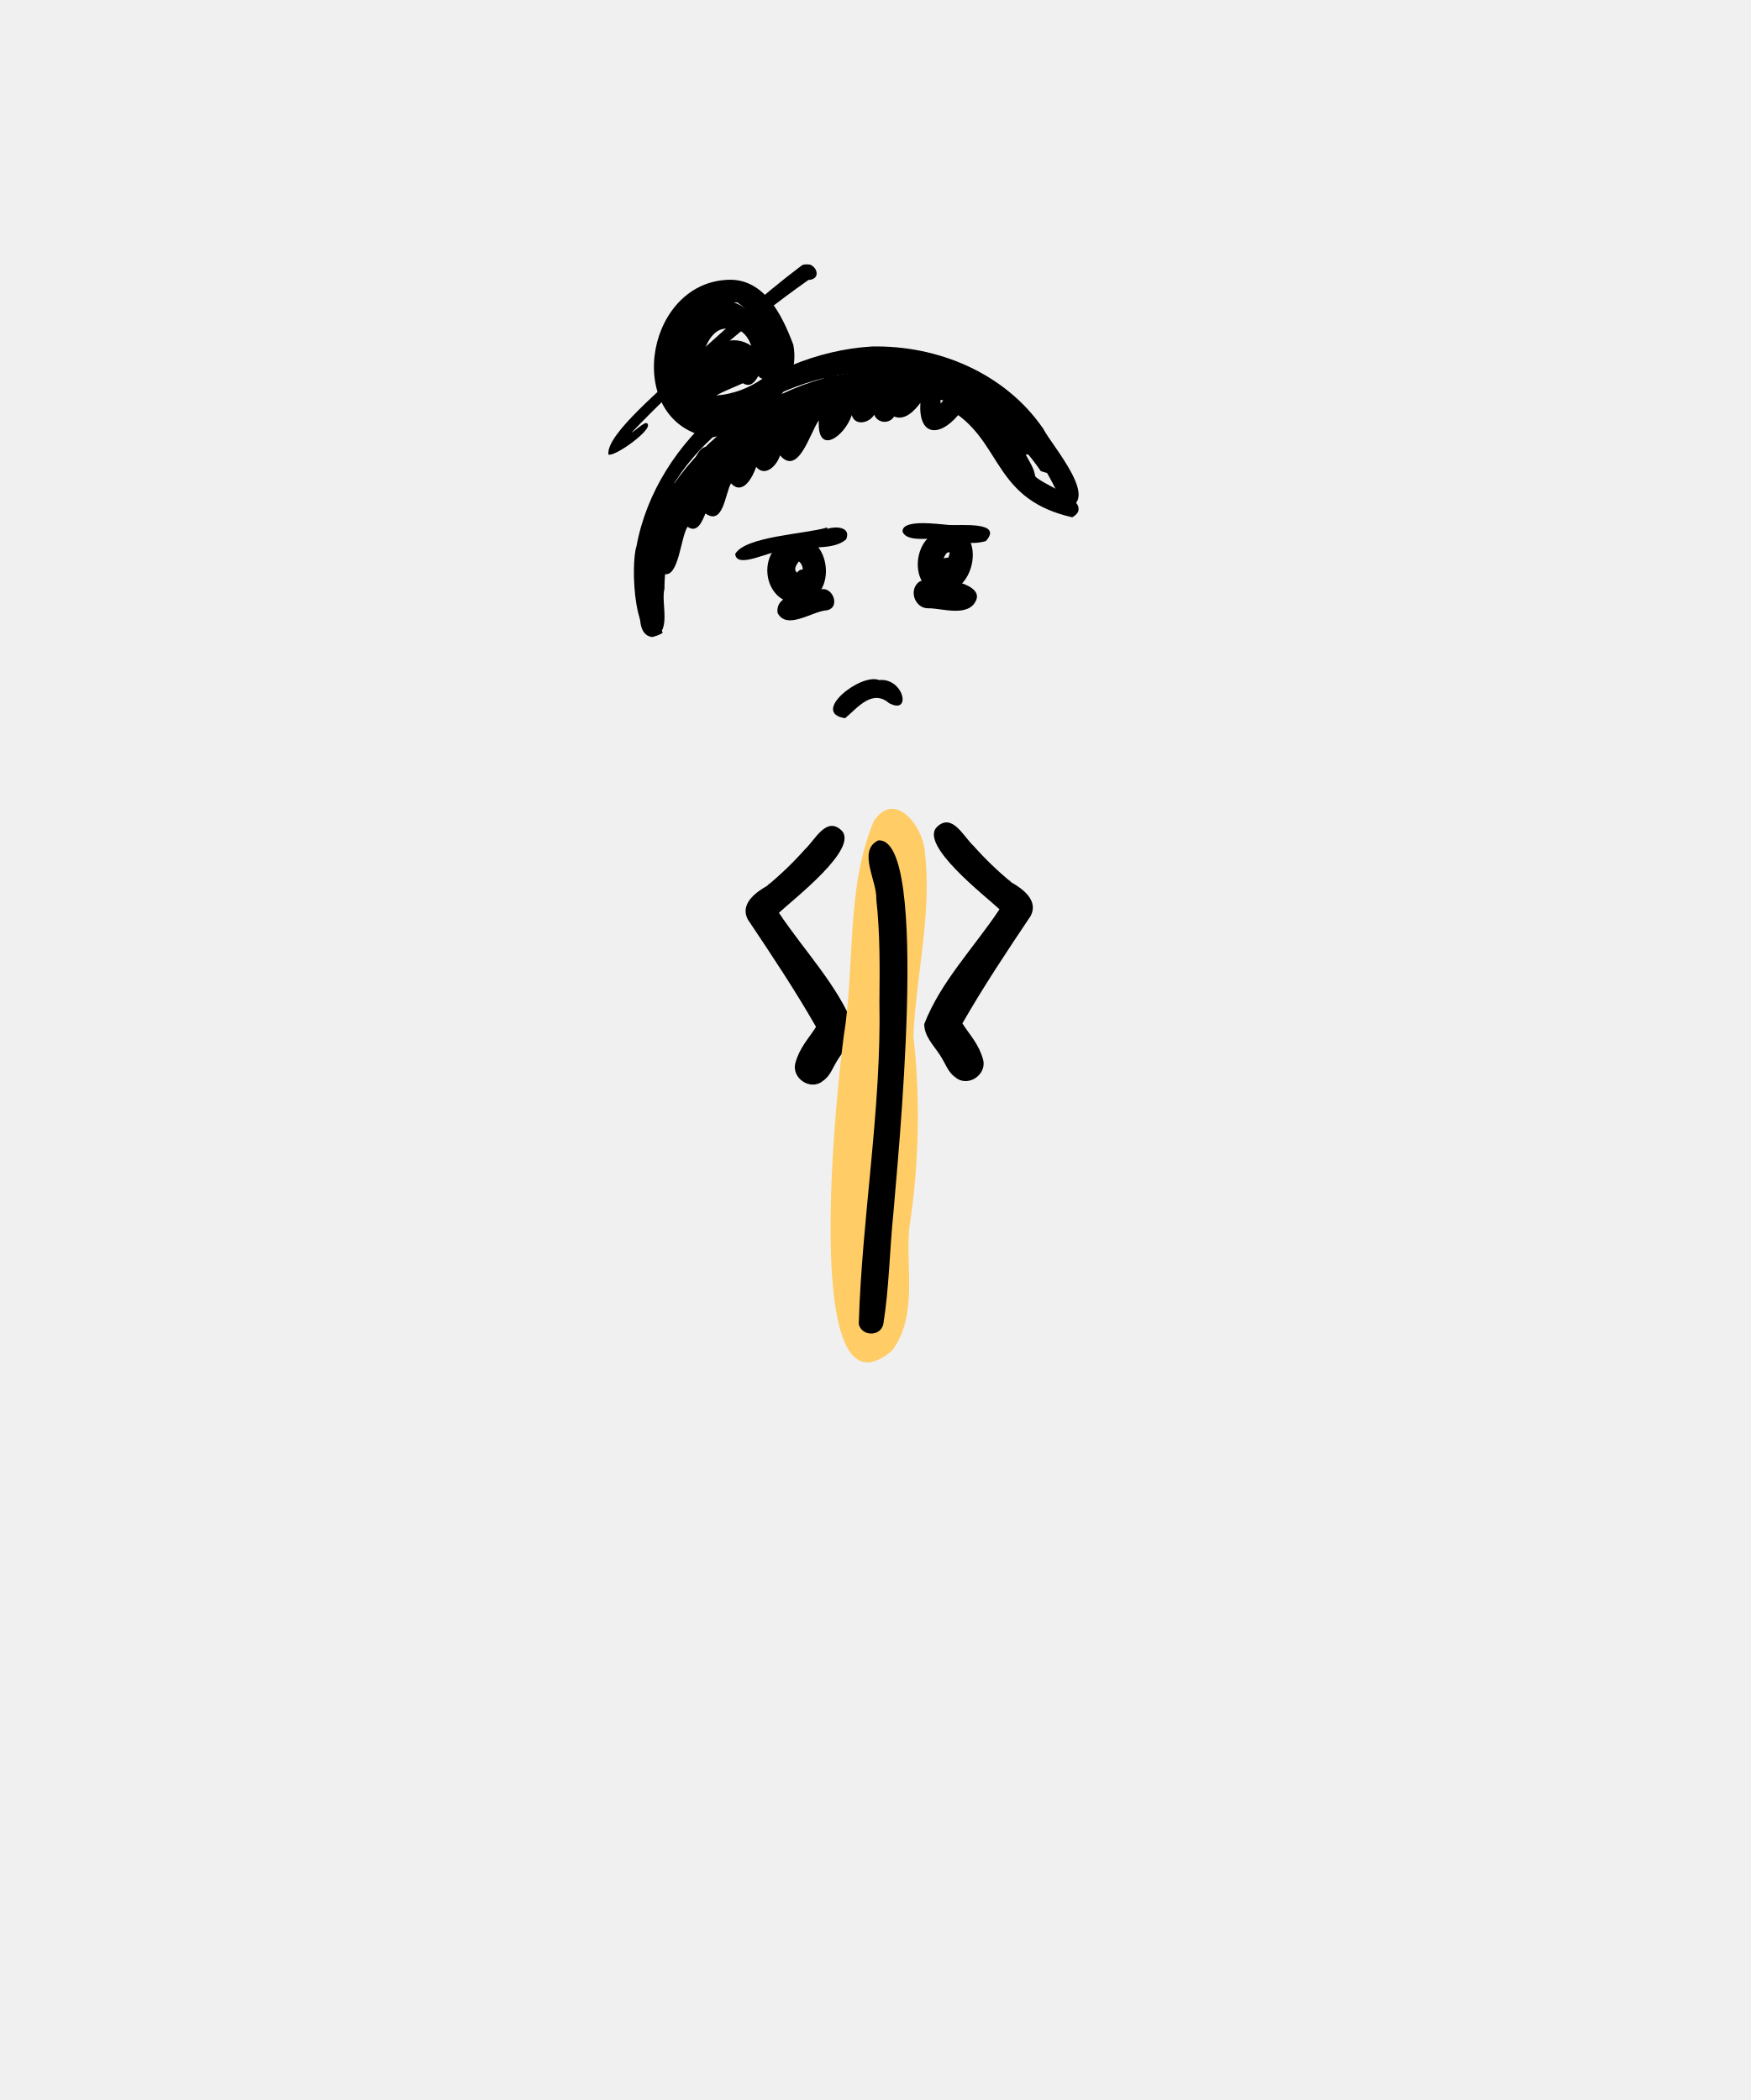
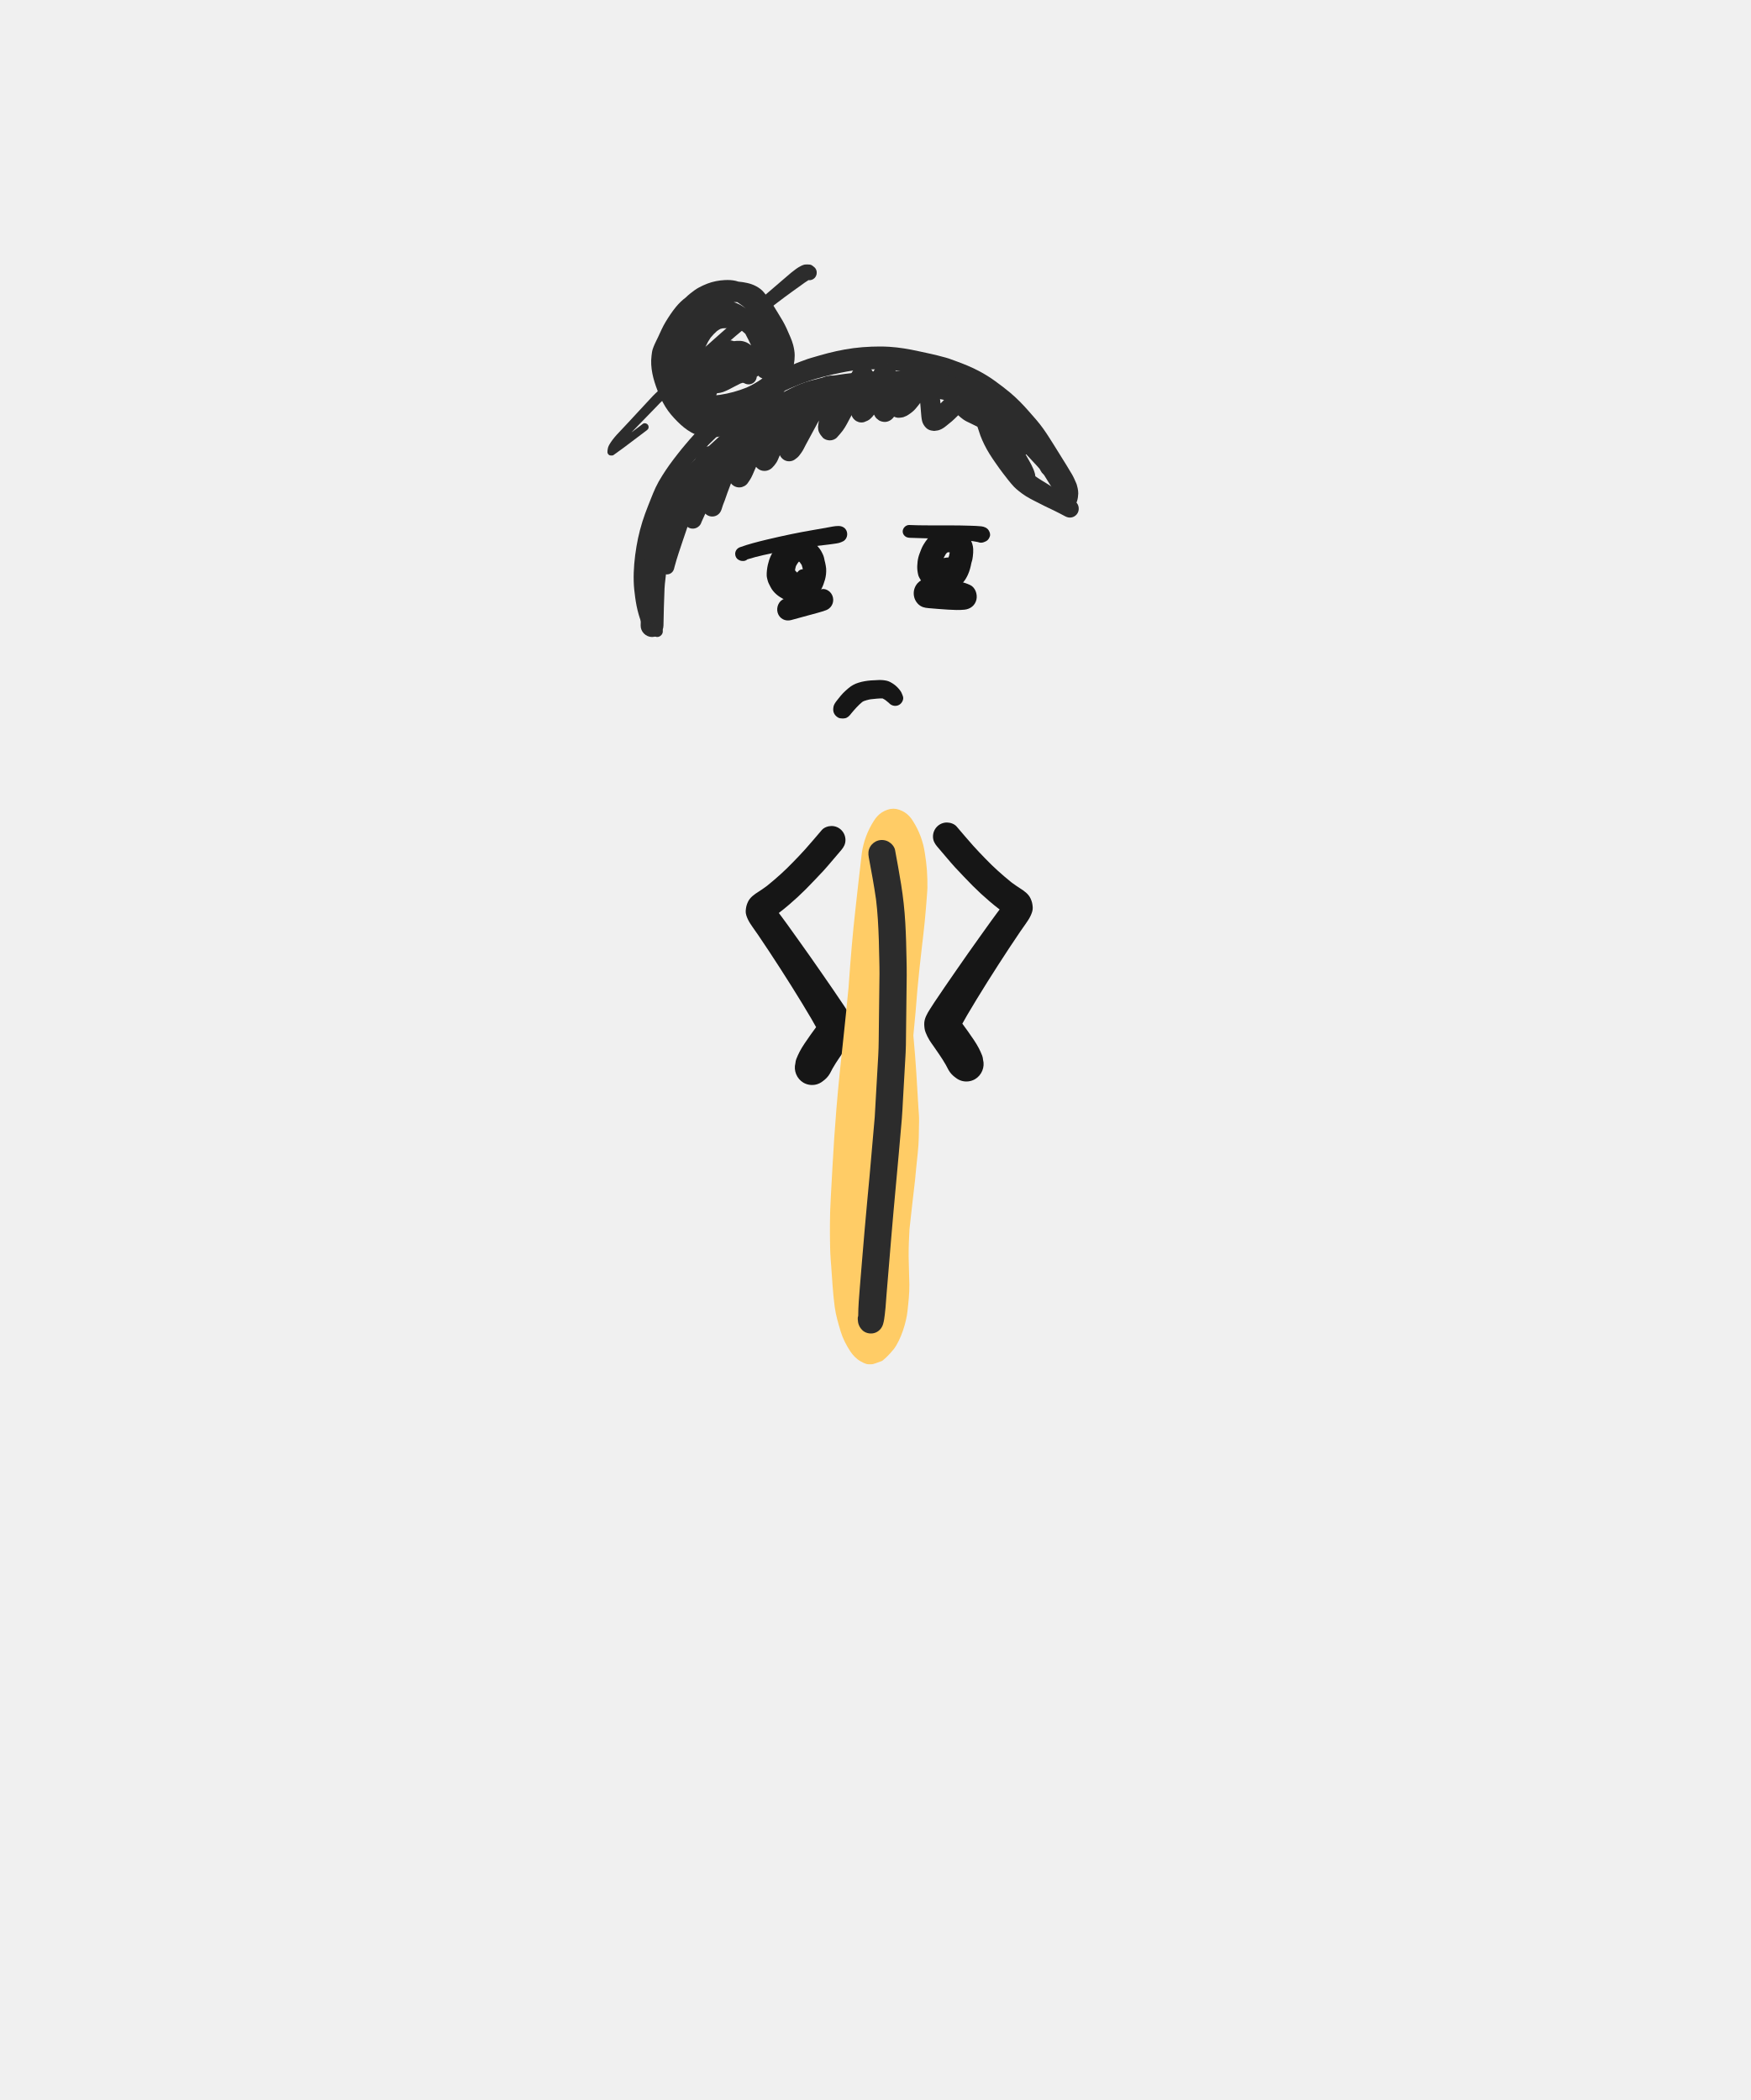
- <svg xmlns="http://www.w3.org/2000/svg" width="500" height="600" style="overflow:visible" viewBox="0 0 500 600">
-   <svg width="500" height="600" preserveAspectRatio="xMidYMin slice" style="overflow:visible" viewBox="0 0 500 600">
-     <svg width="500" height="600" style="overflow:visible">
-       <svg width="500" height="600" preserveAspectRatio="xMidYMin slice" style="overflow:visible" viewBox="0 0 500 600">
-         <svg viewBox="0 0 500 600">
-           <defs>
-             <mask id="a" width="59.8" height="54.78" x="173.5" y="75.43" maskUnits="userSpaceOnUse">
-               <path fill="#fff" fill-rule="evenodd" d="M233.3 75.5v54.7h-59.8V75.5z" />
-             </mask>
-             <mask id="b" width="123.34" height="74.56" x="184.8" y="103.68" maskUnits="userSpaceOnUse">
-               <path fill="#fff" fill-rule="evenodd" d="M308.1 103.7v74.5H184.8v-74.5z" />
-             </mask>
-           </defs>
-           <path fill-rule="evenodd" d="M251.1 194.3c-5.3-2.1-19.7 9.4-9.7 10.9 3.6-3 7.9-8.7 12.9-4l-.5-.4c6.7 3.8 4.5-7.2-2.7-6.5m6.7-42.4c1.5 3.7 10.3 1.1 13.9 2.2s6.8 1.4 9.9.5c5.1-5.7-7.4-4.4-10.4-4.6s-13.4-1.8-13.4 1.8" />
-           <path fill-rule="evenodd" d="M271 157.8h.3a8.3 8.3 0 0 1-.4 1.5l-1.4.2c.4-.6.7-1.7 1.5-1.7m-1.9-6.2c-9.4 1.7-9.6 19.4 1.5 17.5 9.4-1.9 10.5-20.7-1.5-17.5" />
-           <path fill-rule="evenodd" d="M262.1 166.6c-2.5 2.6-.5 7.3 3.1 7.2s11.7 2.8 13.7-2.5-14.4-7.4-16.8-4.7m-25.8-15.9c-6.1 1.9-23.5 2.5-26.3 7.6.5 4.5 10.2-1.2 13.5-.8h-.5l1.6-.3h2.4c4.7-1.4 11 .1 14.7-3.1 1.5-3.6-3-3.8-5.4-3Z" />
-           <path fill-rule="evenodd" d="M228.2 160.4a3 3 0 0 1 1.1 2.3 1.8 1.8 0 0 0-1.6.9c-1.2-.8-.2-2.3.5-3.2m-2-6.9c-12.2 3.9-7.3 23 5.4 17.9 7.9-4.5 4.3-19.9-5.4-17.9" />
-           <path fill-rule="evenodd" d="M234.9 168.3c-3.9 1.6-13.5.7-12.8 6.8 2.6 5 9.7-.3 13.8-.7s2.4-6.3-1-6.1" />
-           <path fill-rule="evenodd" d="M249 99c-31.1 1.9-61.5 26-67.2 57.1-1.7 4.9-.9 30.5 7.5 24.7C163 123.2 271.8 65.5 304 145.3c11.1-1.6-3.6-18-6-22.8-10.9-15.9-30.1-23.9-49-23.5" />
-           <path fill-rule="evenodd" d="M212.3 109.3a.1.1 0 0 0 .1.1h-.1m4.3-2a2 2 0 0 0 1.2.8 26.5 26.5 0 0 1-13.2 4.8c2-1.2 5.2-2.4 7.6-3.5 2.2 1.3 3.5-.4 4.4-2.1m-8.8-13.5c3.5-.6 5.7 1.8 6.8 4.9-5-3.4-10.7-.9-14.1 3.5.9-3.5 3-8.7 7.3-8.4m2.8-7.5a22 22 0 0 1 2.4 1.9 9.6 9.6 0 0 0-3.4-1.9zM207 80c-23.3 1.9-28.8 41.1-4 45 12.1-1.6 26.2-13.1 23.6-26.5-3.3-8.8-8.6-19.6-19.6-18.5" />
-           <g mask="url(#a)">
-             <path fill-rule="evenodd" d="M228.8 76C217 84.9 206 95.1 195 105c-4.4 5.1-22.1 19-21.2 24.9 2 .5 11.5-6.4 11.3-8.4s-3.3 1.4-4.7 2.1A350 350 0 0 1 230.9 80c4.8-.3 1.4-6.4-2.1-4" />
-           </g>
-           <path fill-rule="evenodd" d="M252.2 106.1c-29.2-1.6-67.5 26.4-68.4 56.9.3 4.7-3.8 18.3 2.5 19 5.8-1 2.4-9.6 3.5-13.8-.1-26.7 25-47.9 49.3-54.1 23.6-4 44.1-.2 58.2 20.5 19.4 6.8-14.5-35.5-45.1-28.5" />
-           <g mask="url(#b)">
-             <path fill-rule="evenodd" d="M295.6 125.3c.1.2.2.3.2.5s-.1-.3-.2-.5m-43.3-21.5c-1.5.2-2.3 1.4-2.9 2.6-3.5-5.3-7.3 1.6-8.8 4.9-2.6-10.3-9.5 1.3-11.4 5.6-2.2-6.5-7.9-1.1-8.8 3.3-3.5-3.2-6.5 2.1-7.5 5.1-2.3-2.7-5.5-.2-6.2 2.6a3.1 3.1 0 0 0-2.4.8c-5.7-5-7.4 8.9-9.3 12.3-5.6-14.8-9 30.8-10 33.8s-.2 4.2 2 3.2c2.1-4 1.6-9.5 2.7-14 4.2 1.1 4.7-10.5 6.7-13.5 2.8 2 4.2-1.6 5.1-3.8 5.1 3.6 5.6-5.6 7.3-8.6 3.4 3.6 6.2-1.8 7.2-4.7 2.6 3.1 6-.5 6.8-3.3 5.3 6.1 8.6-6.6 11.1-10-.6 10.2 7.3 4.8 9.4-1.5.9 3.2 5 2.3 6.4-.1a3.2 3.2 0 0 0 5.7.5c3 1.3 5.8-1.6 7.5-3.9-.6 9.4 5.3 10 10.8 3.5 12.5 9.2 10.9 24.3 32.6 29.2 7-4.2-8-8.9-10.6-11.7-.3-2.3-1.7-4.3-2.7-6.2 5.4-.1 2.7-11.6-2.1-10-1.1-1.9-3.1-3.4-5.4-2.8-1.1-2.4-4.1-4.2-6.4-2-3.6-3.7-7.1-4.2-10.4.2-.2-10.7-5.5-12.2-10.9-2.9a3.3 3.3 0 0 0-1.9-1.2c.6-2.8.6-8.2-3.6-7.4" />
-           </g>
-         </svg>
-       </svg>
-     </svg>
-     <svg width="500" height="600" style="overflow:visible">
-       <svg width="500" height="600" preserveAspectRatio="xMidYMin slice" style="overflow:visible" viewBox="0 0 500 600">
-         <svg viewBox="0 0 500 600">
-           <path fill-rule="evenodd" d="m288.1 251.4.7.5a1.8 1.8 0 0 1-.7-.5m-20.4-15.2c-5.4 5.1 13.9 19.9 17.8 23.6-7.1 10.7-16.9 20.8-21.5 32.8 0 3.4 2.6 6 4.4 8.7s2.3 5 4.5 6.5c3.5 3 9.1-.7 7.9-5.1s-3.8-7-5.9-10.3c6-10.5 12.8-20.7 19.5-30.7 2.3-4.4-2.2-7.7-5.5-9.6a97 97 0 0 1-10.8-10.4c-2.9-2.7-6.1-9.5-10.4-5.5m-47.8 16.2-.7.5a1.8 1.8 0 0 0 .7-.5m20.4-15.2c5.4 5.1-13.9 19.9-17.8 23.6 7.1 10.7 16.9 20.8 21.5 32.8 0 3.4-2.6 6-4.4 8.7s-2.3 5-4.5 6.5c-3.5 3-9.1-.7-7.9-5.1s3.8-7 5.9-10.3c-6-10.5-12.8-20.7-19.5-30.7-2.3-4.4 2.2-7.7 5.5-9.6a97 97 0 0 0 10.8-10.4c2.9-2.7 6.1-9.5 10.4-5.5" />
-           <path fill="#fc6" fill-rule="evenodd" d="M249.6 234.6c-8 19-5.3 41.3-8.6 61.5-1.5 11.1-13.1 113 13.9 89.7 7.3-10.1 3.8-23.2 4.8-34.8a207.4 207.4 0 0 0 1.2-55.1c.8-17.4 5.3-34.8 3.3-52.2-.3-7.3-8.5-18.3-14.6-9.1" />
-           <path fill-rule="evenodd" d="M250.9 240.1c-6.1 2.9-.3 11.7-.6 16.8 1.1 9.7 1 19.5.9 29.3.6 30.8-5 61.5-5.9 92.1.8 3.5 6.1 3.7 7 .1 1.7-10.5 1.8-21.3 2.9-31.9 1-13.1 10.7-107.3-4.3-106.4" />
-         </svg>
-       </svg>
-     </svg>
+ <svg xmlns="http://www.w3.org/2000/svg" xmlns:xlink="http://www.w3.org/1999/xlink" width="500" height="600" viewBox="0 0 500 600">
+   <svg width="500" height="600">
+     <defs>
+       <path id="a" d="M0 .205h54.71V60H0z" />
+       <path id="c" d="M.183.351h74.551v123.345H.183z" />
+     </defs>
+     <g fill="none" fill-rule="evenodd">
+       <g fill="#161616">
+         <path d="M251.098 194.289a45 45 0 0 0-2.34.12c-1.204.095-2.395.29-3.544.652a8 8 0 0 0-2.82 1.53q-.425.357-.834.73c-.496.45-.979.939-1.403 1.45-.39.469-.78.938-1.145 1.427-.394.531-.839 1.105-.94 1.769-.119.734-.128 1.37.27 2.038.327.543.954 1.1 1.615 1.21q.007.006.013.005c.49.085.968.091 1.414-.016l-.002.016c.381-.084.69-.256.958-.478a2.7 2.7 0 0 0 .417-.411c.132-.15.255-.308.378-.469.972-1.167 1.983-2.324 3.158-3.299q.217-.133.44-.246a12 12 0 0 1 1.576-.455q.227-.044.457-.076c1.097-.12 2.206-.252 3.31-.242.29.145.569.301.839.485.464.376.91.768 1.392 1.128l-.478-.36q.135.117.262.236c.75.684 1.853.863 2.755.344.806-.46 1.412-1.593 1.043-2.51-.153-.379-.275-.76-.47-1.121-.204-.382-.5-.718-.78-1.046a7.7 7.7 0 0 0-1.756-1.486c-.216-.137-.415-.24-.648-.37-.67-.353-1.344-.44-2.085-.523a6 6 0 0 0-.726-.037q-.165 0-.326.005m6.75-42.393c.018.484.246.945.63 1.273.407.352.877.465 1.423.489 2.619.109 5.238.14 7.862.234 1.325.047 2.65.09 3.974.16 1.282.07 2.556.172 3.83.277q1.183.119 2.36.297c.462.073.941.177 1.421.247q.2.088.42.136c.589.129 1.084-.004 1.605-.25l.176-.08.019-.007.058-.026-.057.025.142-.064c.55-.32.808-.766 1.016-1.313.229-.605 0-1.269-.335-1.796-.431-.684-1.286-1.028-2.103-1.122-1.083-.121-2.175-.132-3.263-.175-1.938-.075-3.884-.082-5.827-.09h-2.822c-2.874.004-5.751.012-8.62-.11l-.067-.001c-1.052 0-1.879.982-1.842 1.896" />
+         <path d="m271.036 157.789.242.05-.002.063a8 8 0 0 1-.199.96l-.18.43a2.5 2.5 0 0 0-.692.042c-.244.032-.468.07-.69.12q.292-.587.643-1.146.147-.183.307-.358.12-.076.242-.147.165-.013.33-.014m-1.925-6.194a2.4 2.4 0 0 0-.336.112c-.42.056-.782.132-1.174.279-.4.153-.8.37-1.164.593-.564.355-1.076.857-1.496 1.373a14 14 0 0 0-1.185 1.72c-.457.769-.754 1.597-1.067 2.428a9.7 9.7 0 0 0-.586 2.331c-.091.84-.15 1.667-.058 2.511.045.42.132.836.218 1.247.108.515.421 1.023.685 1.475.223.379.582.782.862 1.098a7.2 7.2 0 0 0 2.579 1.878c.441.192.886.35 1.348.47.466.12.961.12 1.44.167.445.041 1.023-.096 1.427-.18.578-.112 1.077-.328 1.605-.606q.28-.15.534-.328.445-.196.865-.45c.565-.34 1.08-.83 1.513-1.33.545-.627.982-1.38 1.328-2.132.513-1.112.812-2.276 1.031-3.47q.016-.046.034-.091c.202-.55.297-1.106.363-1.684.087-.72.148-1.434.111-2.158a6.05 6.05 0 0 0-.866-2.797c-.426-.707-1.06-1.222-1.733-1.67-.556-.371-1.192-.583-1.827-.799-.648-.216-1.399-.22-2.066-.283a4 4 0 0 0-.355-.015c-.682 0-1.38.159-2.03.311" />
+         <path d="M262.09 166.636a4.35 4.35 0 0 0-1.088 3.038 4.32 4.32 0 0 0 1.297 2.949c.862.828 1.801 1.04 2.928 1.129 1.882.146 3.767.337 5.653.434 1.558.084 3.094.169 4.647.005 1.612-.173 2.995-1.178 3.383-2.879.35-1.54-.34-3.498-1.804-4.167-.905-.416-1.789-.726-2.752-.916-.824-.17-1.652-.253-2.488-.355-2.3-.28-4.625-.412-6.933-.584a2 2 0 0 0-.159-.006c-.977 0-2.048.645-2.684 1.352m-35.75-9.686.063-.012-.007.002-.085.016-.064.012-.185.033q.106-.017.21-.038l.18-.03.103-.019zm-.423.076.045-.008q.047-.007.095-.017-.07.011-.14.025m.045-.008-.123.023zm-2.973.524q-.106.021-.215.04l.026-.006-.103.02zm13.337-6.823c-1.354.23-2.704.474-4.057.716-2.106.376-4.217.739-6.312 1.187-2.343.504-4.681 1.003-7.016 1.57-2.553.624-5.12 1.26-7.595 2.164-.812.3-1.378 1.059-1.345 1.963q.019.54.298.994c.294.479.687.675 1.18.867a1.3 1.3 0 0 0 .306.068c.534.073 1.001.056 1.474-.252q.123-.083.233-.182c3.035-.96 6.166-1.563 9.27-2.229l.737-.132c-.182.034-.36.064-.543.098l1.668-.294-.162.027.37-.066.124-.022q-.13.023-.257.048l.382-.069.168-.03-.05.008q.199-.033.396-.07l-.093.016.146-.025.269-.048-.055.008.534-.094.021-.003-.014.001.329-.057-.118.021-.06.012.019-.003-.121.022-.023.004.223-.04.336-.058-.021.003q-.071.013-.143.024l.11-.018h-.01l.345-.06-.272.049c2.022-.341 4.072-.586 6.108-.83q1.85-.224 3.7-.44c.49-.055.978-.116 1.458-.2.455-.082.977-.12 1.415-.249a7.5 7.5 0 0 0 1.272-.524 2.36 2.36 0 0 0 .782-.867 2.42 2.42 0 0 0 .165-1.804c-.319-1.046-1.225-1.596-2.243-1.635a4 4 0 0 0-.208-.004c-1.04 0-2.1.259-3.12.435" />
+         <path d="m227.023 162.641.026.157q-.016-.077-.026-.157m.107-.181-.017.137q.007-.069.017-.137m1.104-2.027a7 7 0 0 1 .26.26q.267.346.496.72a8 8 0 0 1 .268.89q.02.183.03.364l-.015-.002c-.633-.058-1.237.394-1.55.926a10 10 0 0 1-.47-.43 6 6 0 0 1-.148-.222l-.002-.096c.06-.374.137-.738.248-1.099.178-.344.384-.67.606-.99a8 8 0 0 1 .277-.32m-2.035-6.91c-.38.074-.739.242-1.093.399-.508.23-.956.443-1.421.74-.794.501-1.512 1.185-2.096 1.9-1.16 1.423-1.866 3.03-2.258 4.795-.222.995-.35 2.032-.329 3.048.013.488.163.99.278 1.463.158.63.503 1.21.79 1.789.793 1.624 2.369 2.892 4.033 3.636a13 13 0 0 0 2.617.859c1.194.242 2.309.119 3.483-.127.436-.095 1.105-.416 1.439-.605a7.2 7.2 0 0 0 1.259-.91c.708-.636 1.28-1.417 1.728-2.244.44-.815.75-1.727 1.008-2.612a9.6 9.6 0 0 0 .345-3.232c-.034-.539-.175-1.078-.273-1.612a6 6 0 0 0-.163-.65c-.05-.265-.111-.528-.162-.79-.08-.427-.269-.826-.456-1.217-.235-.49-.453-.9-.773-1.336-.666-.917-1.528-1.686-2.501-2.29-.32-.203-.636-.375-.977-.544-.394-.188-.995-.427-1.397-.526-.499-.123-1.003-.148-1.514-.173l-.093-.001c-.493 0-.997.146-1.474.24" />
+         <path d="M234.939 168.303c-1.821.289-3.586.766-5.363 1.25-1.816.495-3.634 1.003-5.448 1.503-1.608.448-2.48 2.414-1.994 4.016.518 1.723 2.22 2.534 3.833 2.094 1.739-.478 3.474-.956 5.218-1.426 1.59-.43 3.19-.832 4.749-1.388a3.14 3.14 0 0 0 2.064-3.068 3.17 3.17 0 0 0-.941-2.154c-.461-.449-1.202-.846-1.874-.846a1.5 1.5 0 0 0-.244.019" />
+       </g>
+       <path fill="#2C2C2C" d="M248.977 99.046a56 56 0 0 0-5.219.426c-3.255.433-6.473 1.163-9.627 2.078l-2.363.687c-.36.105-.723.2-1.074.33-1.336.499-2.7.954-4.003 1.537l-3.538 1.581c-1.211.542-2.397 1.15-3.595 1.724-.784.376-1.548.792-2.309 1.212-1.584.877-3.065 1.892-4.53 2.954-1.169.847-2.314 1.723-3.47 2.587-.978.732-1.914 1.512-2.86 2.29-.85.702-1.722 1.38-2.527 2.136-.897.845-1.842 1.657-2.695 2.545l-2.953 3.073c-.835.873-1.597 1.826-2.389 2.736-.746.86-1.445 1.752-2.155 2.644a98 98 0 0 0-2.424 3.2c-.734 1.007-1.398 2.05-2.073 3.099a30 30 0 0 0-1.902 3.412c-.468.995-.878 2.023-1.285 3.045-.59 1.49-1.193 2.973-1.74 4.48a53 53 0 0 0-2.44 9.3c-.554 3.291-.882 6.643-.791 9.983.04 1.533.208 3.056.419 4.575.225 1.647.538 3.304 1.004 4.899.393 1.341.861 2.734 1.615 3.914.742 1.16 1.975 1.978 3.249 2.433.822.293 1.75-.326 1.968-1.128.244-.895-.295-1.695-1.117-1.988l-.083-.03a6.5 6.5 0 0 1-.917-.577 3 3 0 0 1-.269-.268 7.6 7.6 0 0 1-.614-1.11c-.787-2.046-1.23-4.172-1.542-6.34-.4-3.303-.337-6.594.072-9.892a60 60 0 0 1 1.305-6.696c.613-2.373 1.454-4.66 2.37-6.928.658-1.492 1.302-2.992 2.005-4.463 1.082-2.265 2.524-4.28 3.966-6.317a131 131 0 0 1 2.858-3.536c.462-.548.909-1.115 1.394-1.643l2.233-2.441c1.149-1.252 2.384-2.418 3.594-3.608 1.099-1.084 2.303-2.067 3.46-3.09l3.475-2.71c.8-.612 1.66-1.158 2.483-1.737 1.427-1.004 2.86-1.997 4.362-2.886 2.395-1.422 4.961-2.515 7.502-3.642l1.714-.707c.545-.224 1.087-.48 1.646-.669 1.295-.441 2.58-.938 3.903-1.29 1.406-.374 2.81-.8 4.233-1.112 2.038-.446 4.06-.906 6.123-1.217 1.983-.24 3.976-.343 5.972-.38 2.131-.04 4.27.056 6.387.307 3.42.513 6.79 1.396 10.151 2.204.453.109.896.24 1.342.37.632.187 1.293.335 1.91.565 1.388.514 2.784 1.003 4.154 1.564a43 43 0 0 1 4.72 2.432c1.525.914 2.963 1.98 4.373 3.063 1.285 1.018 2.527 2.08 3.693 3.235.814.807 1.598 1.65 2.35 2.515 1.139 1.31 2.3 2.605 3.385 3.962 1.278 1.744 2.394 3.609 3.546 5.438.644 1.024 1.29 2.046 1.922 3.078q1.05 1.71 2.106 3.417c.821 1.328 1.693 2.637 2.41 4.026q.029.09.052.18a5 5 0 0 1-.044.528 3 3 0 0 0 .403 1.501 2.96 2.96 0 0 0 1.762 1.368 2.94 2.94 0 0 0 2.272-.3c.68-.4 1.122-1.03 1.356-1.778.225-.717.32-1.46.35-2.212.017-.457-.09-1.077-.167-1.49a10 10 0 0 0-.279-1.08c-.085-.269-.22-.527-.328-.786a22 22 0 0 0-.771-1.654c-.225-.44-.499-.856-.752-1.28a289 289 0 0 0-1.01-1.684 339 339 0 0 0-3.523-5.67c-1.036-1.637-2.056-3.289-3.18-4.867-1.265-1.781-2.738-3.399-4.175-5.037-1.654-1.884-3.389-3.674-5.313-5.281a78 78 0 0 0-4.279-3.297 38 38 0 0 0-4.54-2.827c-2.165-1.146-4.433-2.064-6.732-2.894l-1.927-.699c-.51-.182-1.05-.3-1.569-.446-2.362-.666-4.773-1.146-7.169-1.67-2.713-.593-5.458-1.06-8.231-1.238a43 43 0 0 0-2.77-.084 61 61 0 0 0-2.306.046" />
+       <path fill="#2C2C2C" d="M212.294 109.338q.041.016.082.036l-.084-.036zm-.077-.032.055.023h-.002zm4.395-1.972a2.12 2.12 0 0 0 1.167.747q-.175.158-.357.311c-1.29.932-2.697 1.685-4.148 2.332a33.8 33.8 0 0 1-7.62 2.085 39 39 0 0 1-1.07.115q.102-.28.21-.56l.103-.01c.593-.07 1.117-.158 1.675-.36.57-.21 1.13-.469 1.676-.738.482-.237.952-.5 1.426-.752a40 40 0 0 1 1.857-.943q.287-.105.58-.18.068 0 .134.002.163.039.324.09l.055.032c.94.51 2.097.402 2.868-.372.397-.4.63-.946.678-1.506q.233-.126.442-.293m-8.798-13.557c.713.017 1.426.01 2.139.057q.696.126 1.369.346c.237.125.462.26.686.413q.462.38.897.785c.56 1.099 1.146 2.18 1.652 3.304v.002l-.074-.06c-.4-.312-.737-.552-1.191-.763a5.1 5.1 0 0 0-1.947-.477 9 9 0 0 0-1.698.092 4 4 0 0 0-.695-.193c-.789-.136-1.373-.148-2.161.003-.645.124-1.255.395-1.817.73q-.44.335-.875.674-.246.21-.446.47a8 8 0 0 0-.612.817 11 11 0 0 0-.25.16c-.847.558-1.581 1.267-2.261 2.018l.005-.13c.128-.587.334-1.146.544-1.713q.269-.73.554-1.45a14.5 14.5 0 0 1 1.347-2.385c.56-.68 1.158-1.33 1.825-1.905a9 9 0 0 1 .99-.61 7 7 0 0 1 .653-.157c.455-.036.906-.04 1.366-.028m2.794-7.445c.53.365 1.06.726 1.577 1.108q.423.346.825.712c-1.009-.85-2.186-1.423-3.423-1.846q.51-.003 1.021.026m-3.62-6.31c-1.683.088-3.347.41-4.921 1.01-.83.317-1.64.692-2.422 1.11-.894.477-1.692 1.095-2.487 1.72-.429.337-.835.703-1.224 1.088a17 17 0 0 0-2.91 2.81c-1.088 1.343-2.037 2.794-2.933 4.271-.816 1.347-1.437 2.815-2.098 4.242-.325.697-.689 1.373-.998 2.077-.204.463-.39.925-.55 1.402-.2.599-.262 1.265-.339 1.885-.426 3.4.487 6.798 1.706 9.942.623 1.608 1.35 3.173 2.25 4.645.942 1.541 2.154 2.93 3.425 4.203 1.183 1.186 2.485 2.288 3.948 3.105.793.443 1.656.79 2.518 1.071.369.12.752.178 1.135.233.634.093 1.247.155 1.888.163.885.012 1.786-.14 2.657-.283.782-.129 1.535-.38 2.274-.66a24 24 0 0 0 4.918-2.539 41 41 0 0 0 2.143-1.55c.813-.417 1.6-.884 2.36-1.383 1.306-.855 2.515-1.89 3.622-2.99 1.208-1.196 2.325-2.541 3.208-3.997.432-.712.733-1.508 1.03-2.282.269-.699.44-1.43.576-2.162l.003-.016c.462-.942.791-1.947.985-2.98.163-.86.248-1.743.248-2.618.002-.999-.198-2.025-.442-2.99-.192-.755-.482-1.484-.777-2.202-.343-.84-.712-1.67-1.09-2.495-.702-1.54-1.569-2.976-2.463-4.41-.818-1.308-1.587-2.652-2.486-3.91a39 39 0 0 0-1.545-2.001c-.595-.731-1.385-1.31-2.21-1.75-1.57-.843-3.326-1.152-5.079-1.317-.985-.345-2.039-.464-3.088-.464q-.418 0-.831.023" />
+       <g transform="rotate(90 79 154.5)">
+         <mask id="b" fill="#fff">
+           <use xlink:href="#a" />
+         </mask>
+         <path fill="#2C2C2C" d="M.493 4.729c.244.493.53.95.854 1.394a23 23 0 0 0 1.076 1.4l1.71 1.996q1.846 2.145 3.687 4.295l8.073 9.436c2.376 2.773 4.822 5.489 7.24 8.227q1.805 2.04 3.61 4.084c.211.24.44.467.66.698l2.092 2.206 5.572 5.875 1.903 2.006c.195.205.386.409.592.601l5.035 4.677c1.6 1.488 3.223 2.954 4.798 4.467.897.863 1.8 1.717 2.8 2.463.445.334.902.64 1.385.918.24.138.489.237.748.33.292.107.636.116.94.17.409.073.8.013 1.105-.29.34-.34.463-.957.177-1.371a84 84 0 0 0-2.015-2.799l-1.155-1.535q-1.968-2.607-3.934-5.215c-.175-.234-.349-.414-.644-.493a1.1 1.1 0 0 0-.834.108c-.464.27-.74 1.002-.387 1.472l2.47 3.29-.502-.49a597 597 0 0 1-1.598-1.551q-2.776-2.692-5.548-5.384c-.335-.326-.694-.639-1.01-.982l-1.125-1.23-5.197-5.677-3.958-4.322c-.822-.899-1.582-1.858-2.368-2.786l-5.218-6.151c-.823-.971-1.673-1.926-2.469-2.918-2.05-2.56-4.118-5.105-6.154-7.676-1.19-1.552-2.401-3.09-3.557-4.666-.681-.932-1.372-1.86-2.044-2.8l-1.22-1.714c-.519-.727-1.072-1.439-1.536-2.202A2.12 2.12 0 0 0 3.94.826c-.81-.807-2.238-.85-3.043 0-.2.213-.37.447-.542.681-.229.313-.333.919-.351 1.288q-.005.067-.004.135c0 .63.216 1.237.493 1.798" mask="url(#b)" />
+       </g>
+       <path fill="#2C2C2C" d="M252.22 106.069c-2.27.045-4.552.122-6.814.315-2.74.234-5.448.609-8.162 1.039-.448.07-.888.179-1.331.274-.555.118-1.115.22-1.665.358-1.893.476-3.785.928-5.603 1.656-1.82.732-3.544 1.657-5.286 2.552-.98.505-1.974 1.013-2.928 1.567-1.01.59-2.07 1.131-3.04 1.784-.977.66-1.967 1.303-2.925 1.988-2.169 1.555-4.302 3.148-6.352 4.86-.918.766-1.835 1.525-2.72 2.328-.901.817-1.801 1.633-2.697 2.457-1.726 1.59-3.446 3.192-5.102 4.856-1.285 1.288-2.576 2.56-3.766 3.94-1.54 1.783-2.74 3.77-3.93 5.788a51 51 0 0 0-3.17 6.415c-1.014 2.454-1.492 5.042-1.91 7.651-.378 2.364-.767 4.717-1.026 7.097l-.447 4.134c-.079.72-.075 1.452-.1 2.179-.108 3.144-.208 6.285-.246 9.431-.02 1.779 1.498 3.262 3.258 3.262 1.793 0 3.235-1.483 3.257-3.262.045-3.526.174-7.046.303-10.57.035-.89.147-1.763.247-2.649l.424-3.723c.645-3.877 1.142-7.832 2.59-11.503a46 46 0 0 1 2.645-5.052c.783-1.306 1.556-2.598 2.45-3.831.909-1.117 1.906-2.15 2.926-3.163.712-.706 1.407-1.434 2.135-2.121 1.481-1.395 2.959-2.79 4.462-4.161 1.274-1.163 2.535-2.346 3.863-3.446a199 199 0 0 1 4.096-3.308c1.024-.731 2.04-1.477 3.085-2.18l2.14-1.435c.517-.348 1.077-.636 1.615-.948 1.279-.742 2.57-1.44 3.876-2.133 1.394-.743 2.8-1.498 4.24-2.147 1.984-.78 4.08-1.309 6.163-1.751.769-.162 1.54-.36 2.316-.483l2.428-.38c1.603-.195 3.21-.397 4.821-.478 1.955-.099 3.906-.175 5.862-.235 1.939-.06 3.88-.061 5.819-.07.915-.003 1.83.033 2.744.051 1.143.023 2.307.057 3.447.175 1.215.198 2.421.45 3.628.691 1.06.213 2.125.425 3.173.688 2.111.525 4.183 1.14 6.204 1.94 1.866.852 3.58 1.958 5.244 3.157 1.236.972 2.458 1.954 3.67 2.958.703.583 1.343 1.257 2.008 1.882.656.618 1.262 1.295 1.889 1.94 1.188 1.224 2.318 2.506 3.481 3.754l1.784 1.92c.548.59 1.11 1.172 1.632 1.788.155.236.292.476.421.732.61 1.204 2.176 1.741 3.425 1.397 1.586-.437 2.57-2.143 2.12-3.738-.534-1.892-1.539-3.51-2.773-5.013a82 82 0 0 0-2.316-2.68c-.819-.916-1.653-1.815-2.487-2.717-.715-.77-1.435-1.557-2.2-2.276-.87-.817-1.722-1.65-2.64-2.411a134 134 0 0 0-3.039-2.439c-2.226-1.741-4.533-3.36-7.141-4.478a42 42 0 0 0-4.341-1.606c-2.23-.675-4.5-1.173-6.784-1.632-1.984-.397-3.97-.801-5.994-.907a118 118 0 0 0-5.878-.147c-1.693 0-3.385.034-5.078.069" />
+       <g transform="rotate(90 102.5 206)">
+         <mask id="d" fill="#fff">
+           <use xlink:href="#c" />
+         </mask>
+         <path fill="#2C2C2C" d="m21.802 12.878.487-.204a34 34 0 0 0-.48.205zm-6.41 26.515.048-.02zM13.637 59.63l.26-.035a2 2 0 0 1-.26.035M.274 56.234c.135.604.387 1.366.89 1.76q.41.323.825.636c.173.094.34.184.508.282l.354.203q-.536.22-.957.635-.229.298-.459.594a2.9 2.9 0 0 0-.402 1.477c-.036.4.007.895.11 1.264.165.604.515 1.039.937 1.482.389.41.94.65 1.421.933a164 164 0 0 0 4.273 2.406c-.62.11-1.228.29-1.838.45a2.9 2.9 0 0 0-1.724 1.321l-.29.685a2.9 2.9 0 0 0 0 1.529c.044.314.075.586.19.883q.205.73.74 1.264.154.229.377.39c.668.586 1.48 1.024 2.229 1.495.865.546 1.766 1.038 2.654 1.545q1.658.94 3.329 1.864-.28.043-.549.137a3.8 3.8 0 0 0-1.5.881 4.2 4.2 0 0 0-.563.756c-.238.392-.503 1.253-.454 1.715q.05.492.127.98c.171.622.531 1.013.917 1.504.232.297.742.57 1.1.747.29.145.574.305.865.45 1.09.545 2.196 1.06 3.309 1.56l-.071.057-.483.62a3.06 3.06 0 0 0-.42 1.55c0 .86.351 1.54.903 2.17.272.313.524.625.836.9.452.397.94.707 1.473.975.516.26 1.059.473 1.585.708l1.305.583q-.177.176-.335.374l-.456.586a2.9 2.9 0 0 0-.397 1.467q.001.787.397 1.465.388.656 1.047 1.042c.274.195.543.386.83.561.453.278.99.455 1.496.64a3.14 3.14 0 0 0 .405 1.864q.19.32.44.573l-.001.002q-.55.325-.878.873-.333.571-.336 1.232l.088.648q.175.618.63 1.076c.934 1.134 2.354 1.647 3.684 2.178.68.27 1.365.527 2.049.788q1.439.55 2.883 1.084c.936.347 1.868.71 2.812 1.032l1.288.439c-.526.114-1.042.267-1.57.414a1.81 1.81 0 0 0-1.258 1.252c-.162.582-.013 1.334.462 1.743.274.235.55.515.858.704.32.196.653.328 1.003.465.315.122.671.16 1.002.21.401.059.804.102 1.207.148 2.39.379 4.772.841 7.154 1.264 2.448.43 4.9.832 7.355 1.222 4.708.752 9.432 1.387 14.155 2.033q1.711.237 3.425.452.99.128 1.985.234c.65.07 1.273-.503 1.436-1.088.106-.382.052-.8-.15-1.141-.177-.302-.528-.624-.89-.682-4.387-.694-8.781-1.355-13.172-2.022q.045-.11.078-.227c.303-1.1-.367-2.225-1.452-2.542a10 10 0 0 0-.69-.178c-2.525-.667-4.988-1.538-7.466-2.357-.833-.276-1.662-.564-2.493-.848q-.705-.239-1.413-.474c.188-.25.332-.532.416-.835a2.6 2.6 0 0 0-.26-1.99l-.407-.523a2.6 2.6 0 0 0-1.118-.656q-1.213-.531-2.418-1.091a2.76 2.76 0 0 0 .457-3.372c-.378-.645-.959-1.04-1.66-1.271a59 59 0 0 0-1.21-.387c-.475-.182-.945-.382-1.425-.55l-2.11-.738a72 72 0 0 1-2.704-1.018c.5-.385.88-.923 1.057-1.564a3 3 0 0 0 0-1.599q-.15-.36-.305-.72a3 3 0 0 0-1.084-1.079c-.415-.29-.823-.568-1.27-.806-.57-.306-1.172-.553-1.765-.807q-.676-.291-1.35-.587a3.1 3.1 0 0 0 .758-.865c.709-1.207.486-2.737-.485-3.73a8.4 8.4 0 0 0-1.489-1.217c-.499-.321-1.088-.54-1.631-.777l-.48-.21a3 3 0 0 0 1.354-1.195 2.86 2.86 0 0 0 0-2.898c-.239-.325-.477-.695-.749-.985-.386-.411-.858-.734-1.314-1.064-.682-.497-1.475-.848-2.219-1.242-.613-.326-1.221-.664-1.835-.993-1.194-.643-2.395-1.275-3.584-1.932q-.785-.433-1.573-.864c.611.102 1.21.23 1.835.28l.309-.035a2.9 2.9 0 0 0 1.477-.398c.452-.215.822-.568 1.213-.876.573-.452.858-1.368.858-2.064 0-.73-.295-1.57-.858-2.064-.634-.558-1.248-1.12-1.926-1.627-.619-.46-1.278-.846-1.955-1.216-.771-.42-1.552-.822-2.325-1.24l-.157-.085c.7-.155 1.352-.731 1.703-1.329l.296-.696a2.93 2.93 0 0 0 0-1.55l-.413-.976q-.224-.474-.596-.85c-.329-.384-.723-.702-1.133-.998.398-.167.904-.502 1.102-.725q.303-.335.562-.708c.265-.452.43-1.122.43-1.646 0-.953-.514-1.859-1.247-2.44q-.134-.107-.263-.204c.219-.44.347-.939.323-1.391a8 8 0 0 0-.165-1.237 22 22 0 0 0-.406-.984 8 8 0 0 0-.367-.586c-.459-.7-.988-1.372-1.624-1.923a31 31 0 0 0-1.69-1.35l2.58-.217c.85-.072 1.733-.121 2.562-.31.737-.168 1.428-.596 1.955-1.118.439-.435.703-.975.809-1.575l.104-.783a25 25 0 0 0-.157-1.112 6 6 0 0 0-.397-1.019c-.227-.464-.504-.812-.828-1.224a46 46 0 0 0-1.367-1.679c-.55-.635-1.144-1.225-1.734-1.82.434-.432.802-.913 1.172-1.408.502-.672.825-1.468 1.192-2.218l.574-1.168.342-.69q.316-.11.633-.216c.64-.21 1.283-.409 1.917-.64.88-.32 1.742-.719 2.582-1.131 1.814-.889 3.516-1.99 5.166-3.147 1.017-.713 2.037-1.416 3.016-2.178 1.31-1.017 2.642-2.004 3.852-3.14.442-.418.83-.892 1.211-1.365a21 21 0 0 0 1.53-2.132c.453-.734.852-1.505 1.249-2.27a159 159 0 0 0 1.547-3.054c.424-.86.831-1.728 1.244-2.595.52-1.096 1.107-2.167 1.669-3.243.324-.621.449-1.285.258-1.972a2.57 2.57 0 0 0-1.182-1.53c-1.21-.706-2.807-.283-3.517.918-1.06 1.8-2.188 3.56-3.313 5.318-.446.694-.892 1.388-1.33 2.087-.782 1.253-1.524 2.538-2.38 3.742a3.6 3.6 0 0 0-.668.105c-1.817.46-3.426 1.476-5.044 2.387l-.502.283c0-.79-.291-1.571-.878-2.156a3.06 3.06 0 0 0-2.134-.898c-.598 0-1.045.167-1.556.396a1.8 1.8 0 0 0-.445-.02c-.49.041-.95.115-1.416.265-.244.078-.484.172-.727.26-.512.182-1.016.403-1.494.664-.403.22-.864.693-1.093 1.085-.285.483-.346.947-.377 1.496q.001.508.179.969l-.55.436-.422.299c-.6.433-.85.66-1.283 1.26-.54.744-.612 1.606-.648 2.493-.013.318.032.626.124.916-.379.243-.755.488-1.116.756q-.435.332-.869.669-.326.416-.652.839a3.26 3.26 0 0 0-.246 2.723l.321.756q.206.348.482.625a11 11 0 0 1-.477.807c-.452.474-.962.895-1.366 1.411-.393.51-.82 1.04-.972 1.689-.129.542-.244 1.084-.172 1.639.067.513.098.881.28 1.339q.161.544.486 1.008.334.444.69.875c.167.204.388.373.576.556l.526.508c.221.212.437.432.655.65q-.086.007-.17.017c-.723.07-1.444.157-2.166.242a76 76 0 0 0-3.159.452 4.2 4.2 0 0 0-.983.285c-.636.26-1.206.527-1.703 1.022a3.3 3.3 0 0 0-.843 3.21c.152.552.47 1.079.851 1.502.187.206.393.378.603.56.646.555 1.323 1.072 2 1.592.886.679 1.791 1.33 2.696 1.984l.017.014c-.38.3-.702.696-.935 1.09-.15.255-.254.536-.314.83l-1.238-.155a19 19 0 0 0-1.839-.193c-.794-.034-1.577.2-2.326.425-.72.214-1.33.66-1.713 1.31a2.75 2.75 0 0 0-.38 1.415q.002.388.092.783" mask="url(#d)" />
+       </g>
+     </g>
+   </svg>
+   <svg width="500" height="600">
+     <defs>
+       <path id="e" d="M0 .065h158.857V28H0z" />
+     </defs>
+     <g fill="none" fill-rule="evenodd">
+       <path fill="#161616" d="M288.074 251.447q.329.256.654.512c-.22-.17-.435-.341-.654-.512m-20.41-15.275a4.04 4.04 0 0 0-1.164 2.832c0 1.133.46 1.994 1.164 2.832.94 1.127 1.89 2.238 2.851 3.346.764.877 1.5 1.788 2.295 2.634 1.657 1.766 3.312 3.523 5.016 5.244a79 79 0 0 0 4.832 4.462c.94.8 1.894 1.586 2.88 2.328-.255.34-.512.676-.763 1.014q-.843 1.142-1.68 2.292c-1.091 1.503-2.164 3.02-3.242 4.535-2.245 3.15-4.481 6.299-6.668 9.484-2.104 3.066-4.247 6.109-6.296 9.211-.422.637-.83 1.286-1.244 1.93-.825 1.288-1.682 2.745-1.644 4.33.023.812.094 1.589.4 2.343.342.836.637 1.476 1.093 2.217.369.601.799 1.175 1.202 1.75q.848 1.22 1.68 2.446a42 42 0 0 1 1.811 2.885c.262.461.48.949.742 1.41.519.914 1.212 1.627 2.043 2.214a4.9 4.9 0 0 0 1.768.914c1.269.35 2.65.17 3.787-.501 1.875-1.11 2.84-3.424 2.273-5.55-.04-.406-.105-.815-.25-1.169-.3-.738-.59-1.436-.962-2.13a26 26 0 0 0-1.37-2.283 156 156 0 0 0-1.727-2.506c-.518-.734-1.087-1.46-1.606-2.211.432-.811.897-1.606 1.355-2.397a213 213 0 0 1 2.637-4.408 474 474 0 0 1 6.282-10.015c2.044-3.16 4.098-6.307 6.216-9.417.532-.783 1.086-1.551 1.627-2.325.502-.716.999-1.454 1.37-2.244.329-.694.682-1.613.621-2.409-.078-1.038-.207-1.648-.637-2.578-.607-1.312-1.864-2.163-3.039-2.915a39 39 0 0 1-2.181-1.499l-.3-.226c-2.564-2.081-5.038-4.279-7.326-6.673-1.174-1.234-2.388-2.436-3.51-3.72-1.586-1.815-3.177-3.625-4.727-5.477-.651-.777-1.831-1.172-2.804-1.172a3.96 3.96 0 0 0-2.805 1.172m-47.738 16.275q-.329.256-.654.512c.22-.17.435-.341.654-.512m20.41-15.275a4.04 4.04 0 0 1 1.164 2.832c0 1.133-.46 1.994-1.164 2.832-.94 1.127-1.89 2.238-2.851 3.346-.764.877-1.5 1.788-2.295 2.634-1.657 1.766-3.312 3.523-5.016 5.244a79 79 0 0 1-4.832 4.462c-.94.8-1.894 1.586-2.88 2.328.255.34.512.676.763 1.014q.843 1.142 1.68 2.292c1.091 1.503 2.164 3.02 3.242 4.535 2.245 3.15 4.481 6.299 6.668 9.484 2.104 3.066 4.247 6.109 6.296 9.211.422.637.83 1.286 1.244 1.93.825 1.288 1.682 2.745 1.644 4.33-.023.812-.094 1.589-.4 2.343-.342.836-.637 1.476-1.093 2.217-.369.601-.799 1.175-1.202 1.75q-.847 1.22-1.68 2.446a42 42 0 0 0-1.811 2.885c-.262.461-.48.949-.742 1.41-.519.914-1.212 1.627-2.043 2.214a4.9 4.9 0 0 1-1.768.914c-1.269.35-2.65.17-3.787-.501-1.875-1.11-2.84-3.424-2.273-5.55.04-.406.105-.815.25-1.169.3-.738.59-1.436.962-2.13.419-.783.874-1.548 1.37-2.283a159 159 0 0 1 1.727-2.506c.518-.734 1.087-1.46 1.606-2.211-.432-.811-.897-1.606-1.355-2.397a213 213 0 0 0-2.637-4.408 474 474 0 0 0-6.282-10.015c-2.044-3.16-4.098-6.307-6.216-9.417-.532-.783-1.086-1.551-1.627-2.325-.502-.716-.999-1.454-1.37-2.244-.329-.694-.682-1.613-.621-2.409.078-1.038.207-1.648.637-2.578.607-1.312 1.864-2.163 3.039-2.915.745-.476 1.47-.972 2.181-1.499l.3-.226c2.564-2.081 5.038-4.279 7.326-6.673 1.174-1.234 2.388-2.436 3.51-3.72 1.586-1.815 3.177-3.625 4.727-5.477.651-.777 1.831-1.172 2.804-1.172 1.049 0 2.066.423 2.805 1.172" />
+       <g transform="rotate(90 17 248)">
+         <mask id="f" fill="#fff">
+           <use xlink:href="#e" />
+         </mask>
+         <path fill="#FC6" d="M3.592 15.427a23 23 0 0 0 9.142 3.4c5.245.649 10.501 1.19 15.752 1.791 7.33.842 14.684 1.432 22.041 1.957l.573.041c4.684.458 9.367.91 14.046 1.424 6.935.764 13.861 1.496 20.816 2.059 5.439.44 10.877.822 16.325 1.105 5.48.285 10.957.664 16.443.78 2.814.058 5.602-.051 8.416-.159 1.183-.045 2.364-.16 3.544-.248 3.92-.289 7.856-.486 11.751-1.01 2.333-.314 4.91-1.072 7.022-1.713 1.948-.587 3.797-1.554 5.508-2.652 1.16-.742 2.256-1.767 2.953-2.978 1.578-2.735.876-3.383-.068-6.131l-.116-.188a19 19 0 0 0-2.777-2.77 5 5 0 0 0-.508-.447c-2.728-2.044-7.57-3.546-10.785-3.898-2.546-.28-5.1-.572-7.662-.543-2.638.027-5.272.18-7.907.203-2.634.025-5.265-.086-7.893-.236-4.695-.5-9.38-1.057-14.07-1.594-1.12-.127-2.243-.217-3.365-.32-2.848-.262-5.829-.688-8.654-.738l-4.915-.088c-1.297-.022-2.605.125-3.897.2-6.413.37-12.848.725-19.243 1.323l-1.193.11c-4.414-.461-8.836-.82-13.26-1.167-3.917-.358-7.822-.78-11.734-1.236-2.49-.29-4.98-.596-7.477-.838a334 334 0 0 0-7.695-.654c-.634-.047-1.272-.123-1.907-.137-3.36-.068-6.745.201-10.064.748a23 23 0 0 0-9.142 3.4Q.404 6.141 0 9.826q.403 3.685 3.592 5.602" mask="url(#f)" />
+       </g>
+       <path fill="#2C2C2C" d="M250.88 240.138a3.93 3.93 0 0 0-2.327 1.802c-.56.966-.59 1.947-.392 3.019.738 3.99 1.499 7.986 2.068 12.007.47 3.797.663 7.628.795 11.45.066 1.935.104 3.87.138 5.807.023 1.316.072 2.64.057 3.957l-.095 7.964q-.063 5.57-.13 11.14a94 94 0 0 1-.126 4.198l-.62 10.87-.281 4.972c-.036.628-.053 1.259-.109 1.887-.491 5.568-.973 11.14-1.465 16.709-.448 5.08-.978 10.153-1.395 15.236-.454 5.563-.96 11.124-1.395 16.688-.21 2.696-.453 5.396-.464 8.101-.113.342-.167.693-.125 1.02.057.444.067.897.213 1.322.244.704.48 1.104.986 1.653.865.939 2.304 1.266 3.509.934 1.23-.343 2.159-1.315 2.518-2.535.266-.905.399-1.86.5-2.797.07-.644.157-1.29.205-1.936q.138-1.877.285-3.75c.232-2.955.479-5.902.737-8.852.42-4.828.774-9.662 1.224-14.488.517-5.556 1.03-11.11 1.518-16.67l.888-10.123c.156-1.78.22-3.57.321-5.354l.648-11.386c.084-1.475.18-2.944.198-4.42l.232-19.803c.017-1.513-.025-3.026-.05-4.537-.058-3.55-.153-7.096-.359-10.638a108 108 0 0 0-1.188-10.9c-.526-3.279-1.128-6.544-1.73-9.81-.18-.958-.982-1.865-1.791-2.34a3.9 3.9 0 0 0-2.999-.397" />
+     </g>
  </svg>
</svg>
